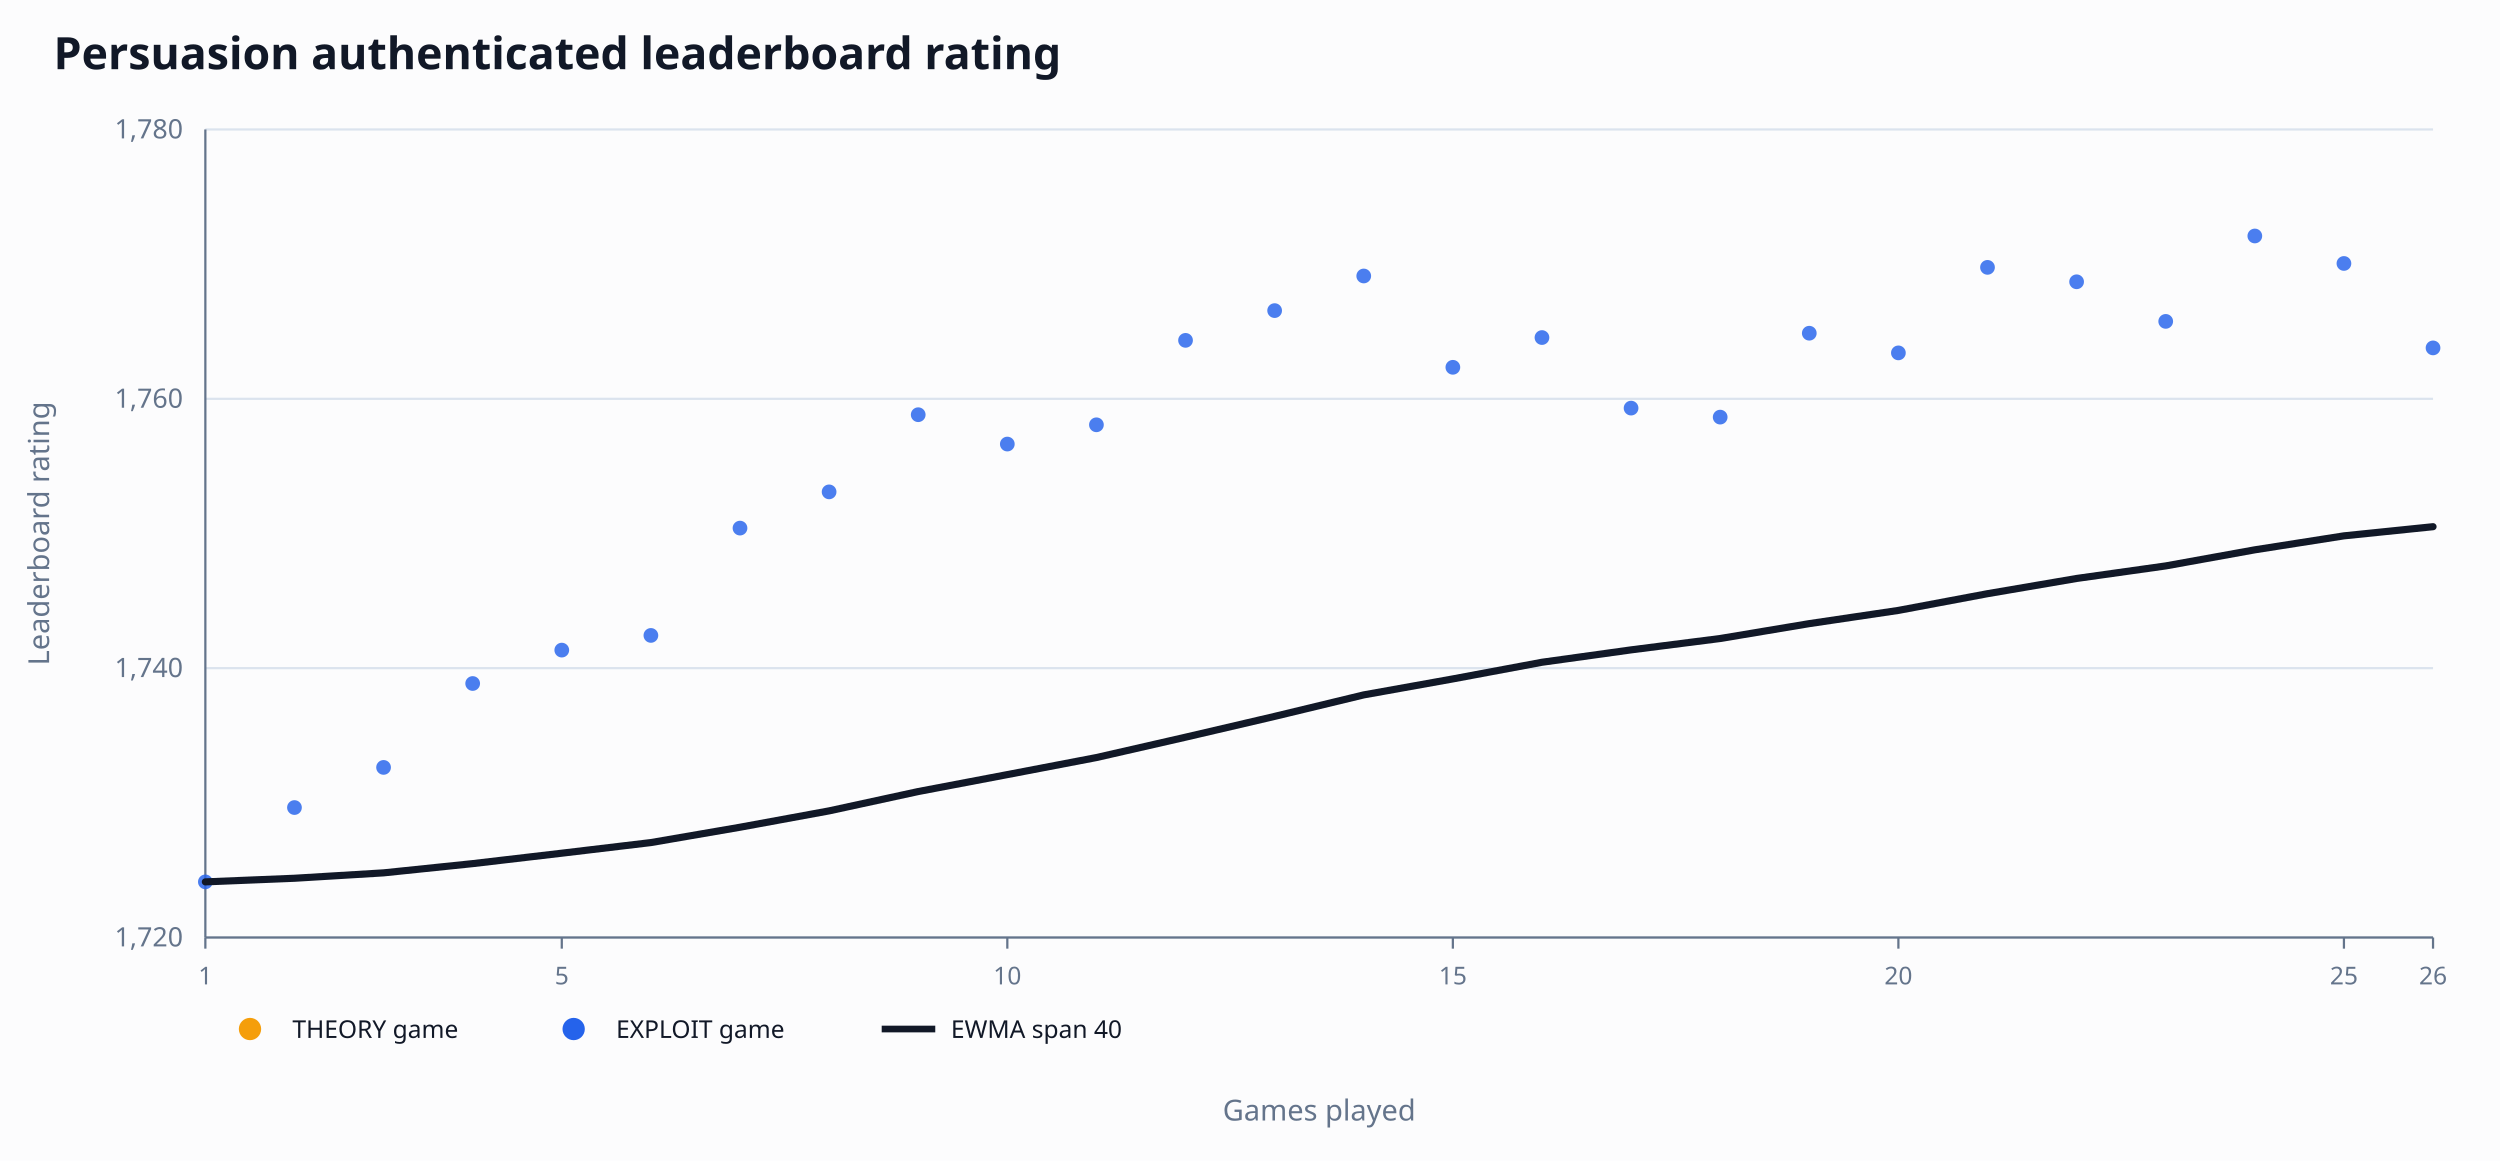
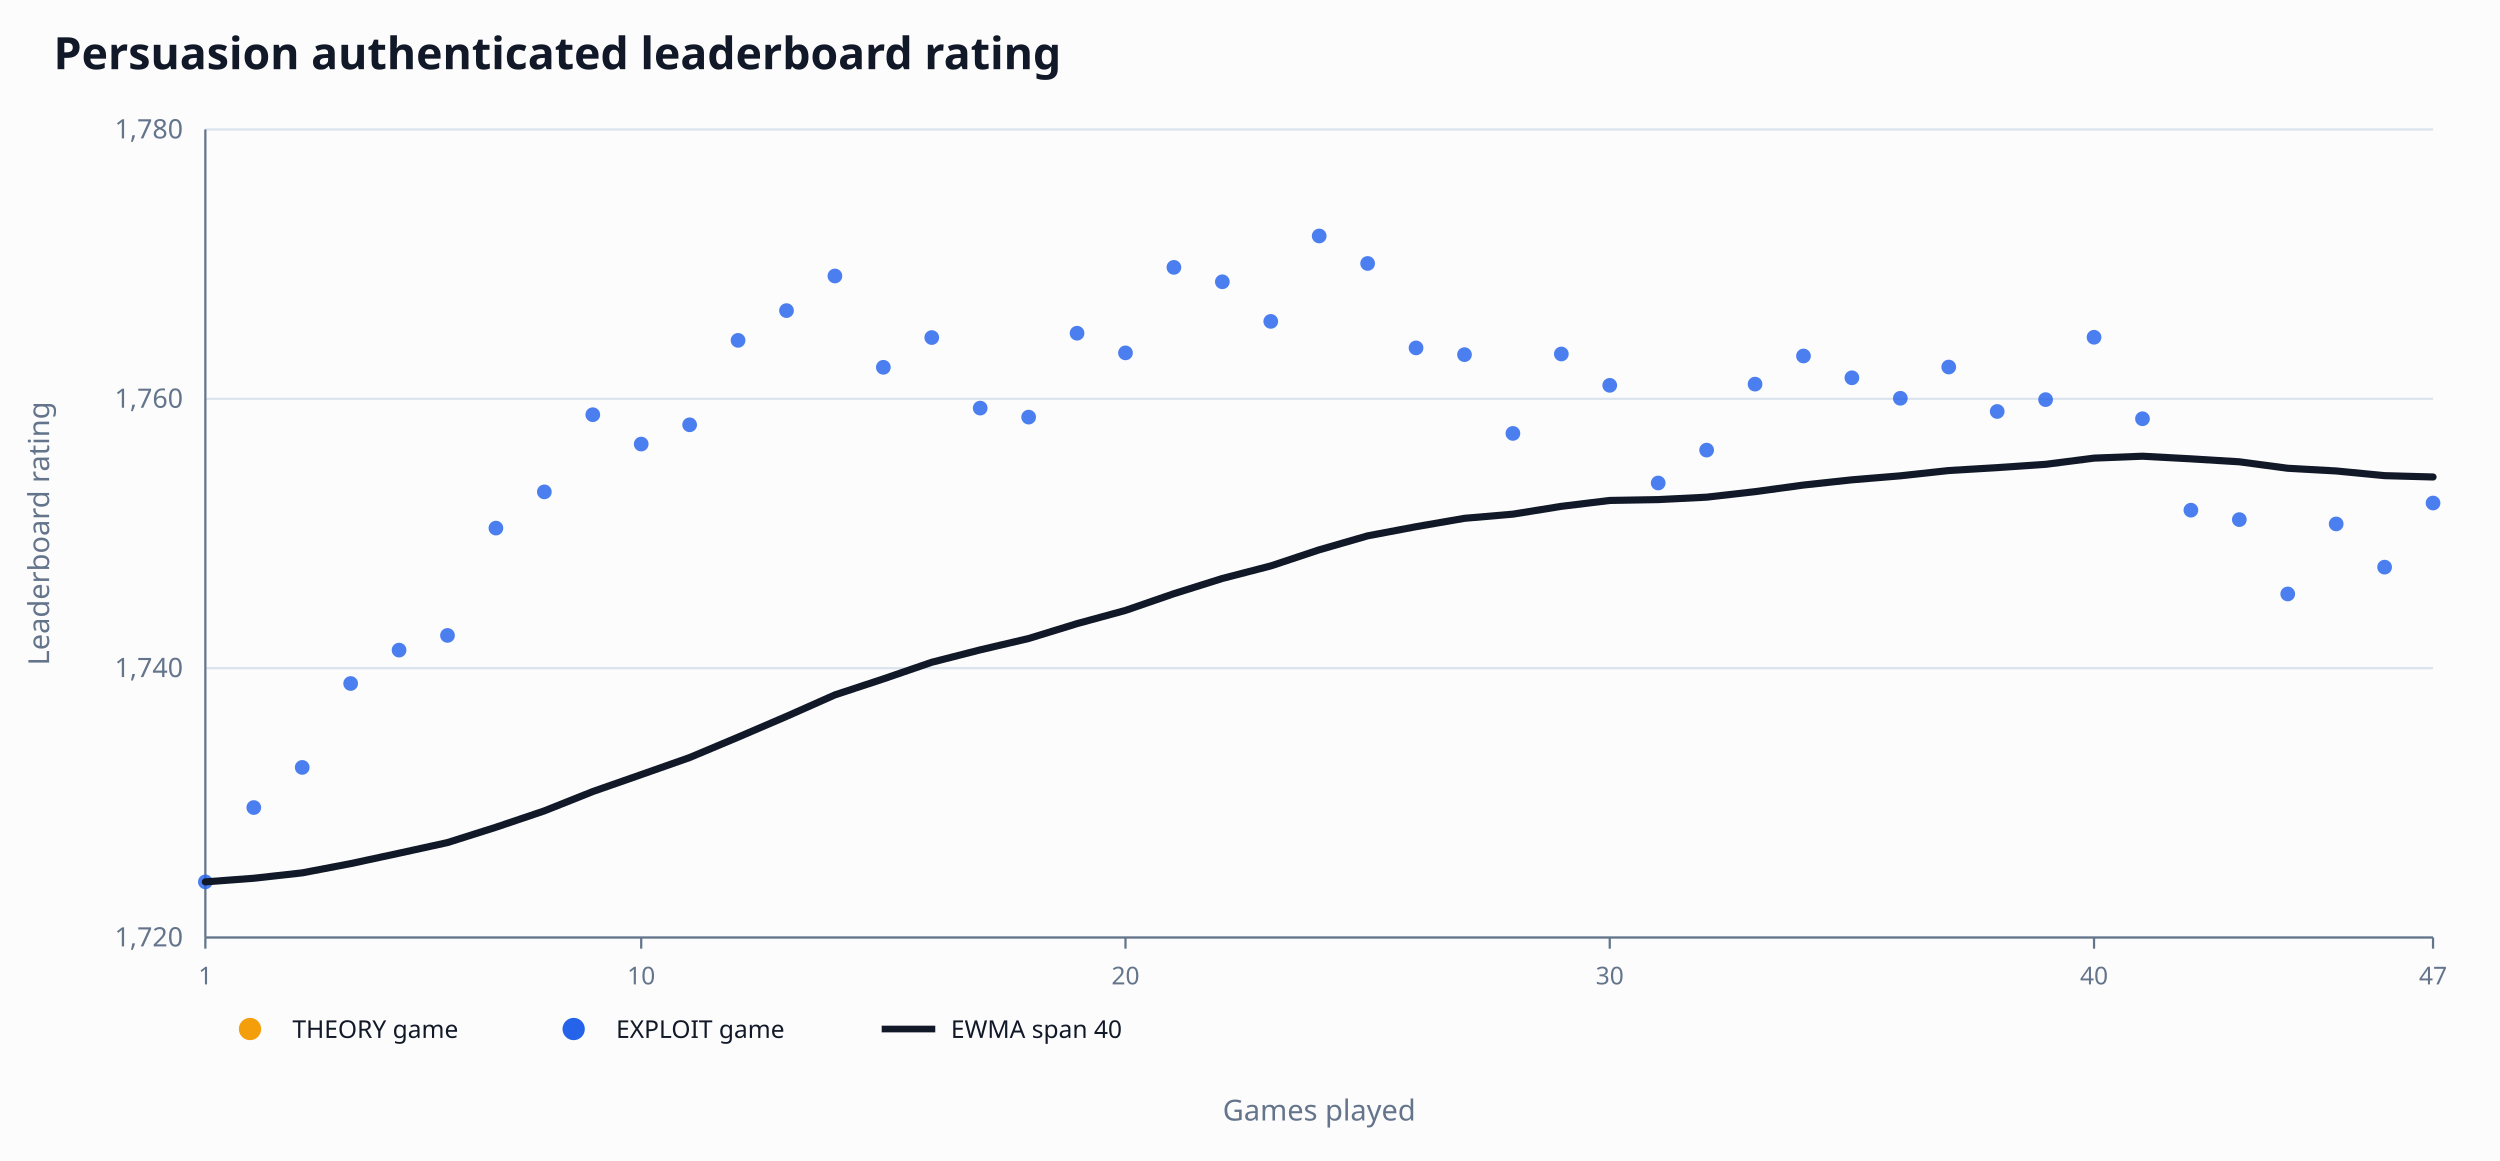
<svg xmlns="http://www.w3.org/2000/svg" width="1120" height="520" viewBox="0 0 1120 520">
  <rect width="100%" height="100%" fill="#fcfcfd" />
  <text x="24" y="31" font-family="system-ui,sans-serif" font-size="20" font-weight="700" fill="#111827">Persuasion authenticated leaderboard rating</text>
  <line x1="92" y1="420.00" x2="1090" y2="420.00" stroke="#dbe3ee" stroke-width="1" />
  <text x="82" y="424.00" text-anchor="end" font-family="system-ui,sans-serif" font-size="12" fill="#64748b">1,720</text>
  <line x1="92" y1="299.33" x2="1090" y2="299.33" stroke="#dbe3ee" stroke-width="1" />
  <text x="82" y="303.33" text-anchor="end" font-family="system-ui,sans-serif" font-size="12" fill="#64748b">1,740</text>
  <line x1="92" y1="178.67" x2="1090" y2="178.67" stroke="#dbe3ee" stroke-width="1" />
  <text x="82" y="182.67" text-anchor="end" font-family="system-ui,sans-serif" font-size="12" fill="#64748b">1,760</text>
  <line x1="92" y1="58.00" x2="1090" y2="58.00" stroke="#dbe3ee" stroke-width="1" />
  <text x="82" y="62.00" text-anchor="end" font-family="system-ui,sans-serif" font-size="12" fill="#64748b">1,780</text>
  <line x1="92.00" y1="420" x2="92.00" y2="425" stroke="#64748b" />
  <text x="92.00" y="441" text-anchor="middle" font-family="system-ui,sans-serif" font-size="11" fill="#64748b">1</text>
-   <line x1="251.68" y1="420" x2="251.68" y2="425" stroke="#64748b" />
-   <text x="251.68" y="441" text-anchor="middle" font-family="system-ui,sans-serif" font-size="11" fill="#64748b">5</text>
-   <line x1="451.28" y1="420" x2="451.28" y2="425" stroke="#64748b" />
-   <text x="451.28" y="441" text-anchor="middle" font-family="system-ui,sans-serif" font-size="11" fill="#64748b">10</text>
-   <line x1="650.88" y1="420" x2="650.88" y2="425" stroke="#64748b" />
-   <text x="650.88" y="441" text-anchor="middle" font-family="system-ui,sans-serif" font-size="11" fill="#64748b">15</text>
-   <line x1="850.48" y1="420" x2="850.48" y2="425" stroke="#64748b" />
-   <text x="850.48" y="441" text-anchor="middle" font-family="system-ui,sans-serif" font-size="11" fill="#64748b">20</text>
-   <line x1="1050.08" y1="420" x2="1050.08" y2="425" stroke="#64748b" />
-   <text x="1050.08" y="441" text-anchor="middle" font-family="system-ui,sans-serif" font-size="11" fill="#64748b">25</text>
+   <line x1="287.26" y1="420" x2="287.26" y2="425" stroke="#64748b" />
+   <text x="287.26" y="441" text-anchor="middle" font-family="system-ui,sans-serif" font-size="11" fill="#64748b">10</text>
+   <line x1="504.22" y1="420" x2="504.22" y2="425" stroke="#64748b" />
+   <text x="504.22" y="441" text-anchor="middle" font-family="system-ui,sans-serif" font-size="11" fill="#64748b">20</text>
+   <line x1="721.17" y1="420" x2="721.17" y2="425" stroke="#64748b" />
+   <text x="721.17" y="441" text-anchor="middle" font-family="system-ui,sans-serif" font-size="11" fill="#64748b">30</text>
+   <line x1="938.13" y1="420" x2="938.13" y2="425" stroke="#64748b" />
+   <text x="938.13" y="441" text-anchor="middle" font-family="system-ui,sans-serif" font-size="11" fill="#64748b">40</text>
  <line x1="1090.00" y1="420" x2="1090.00" y2="425" stroke="#64748b" />
-   <text x="1090.00" y="441" text-anchor="middle" font-family="system-ui,sans-serif" font-size="11" fill="#64748b">26</text>
+   <text x="1090.00" y="441" text-anchor="middle" font-family="system-ui,sans-serif" font-size="11" fill="#64748b">47</text>
  <line x1="92" y1="58" x2="92" y2="420" stroke="#64748b" />
  <line x1="92" y1="420" x2="1090" y2="420" stroke="#64748b" />
  <text x="591.00" y="502" text-anchor="middle" font-family="system-ui,sans-serif" font-size="13" fill="#64748b">Games played</text>
  <text x="22" y="239.00" text-anchor="middle" transform="rotate(-90 22 239.00)" font-family="system-ui,sans-serif" font-size="13" fill="#64748b">Leaderboard rating</text>
  <circle cx="92.00" cy="395.08" r="3.3" fill="#2563eb" opacity="0.82" />
-   <circle cx="131.92" cy="361.78" r="3.3" fill="#2563eb" opacity="0.82" />
-   <circle cx="171.84" cy="343.80" r="3.3" fill="#2563eb" opacity="0.82" />
-   <circle cx="211.76" cy="306.21" r="3.3" fill="#2563eb" opacity="0.82" />
-   <circle cx="251.68" cy="291.25" r="3.3" fill="#2563eb" opacity="0.82" />
-   <circle cx="291.60" cy="284.67" r="3.3" fill="#2563eb" opacity="0.82" />
-   <circle cx="331.52" cy="236.59" r="3.3" fill="#2563eb" opacity="0.82" />
-   <circle cx="371.44" cy="220.36" r="3.3" fill="#2563eb" opacity="0.82" />
-   <circle cx="411.36" cy="185.79" r="3.3" fill="#2563eb" opacity="0.82" />
-   <circle cx="451.28" cy="198.94" r="3.3" fill="#2563eb" opacity="0.82" />
-   <circle cx="491.20" cy="190.31" r="3.3" fill="#2563eb" opacity="0.82" />
-   <circle cx="531.12" cy="152.48" r="3.3" fill="#2563eb" opacity="0.82" />
-   <circle cx="571.04" cy="139.15" r="3.3" fill="#2563eb" opacity="0.82" />
-   <circle cx="610.96" cy="123.64" r="3.3" fill="#2563eb" opacity="0.82" />
-   <circle cx="650.88" cy="164.55" r="3.3" fill="#2563eb" opacity="0.82" />
-   <circle cx="690.80" cy="151.22" r="3.3" fill="#2563eb" opacity="0.82" />
-   <circle cx="730.72" cy="182.83" r="3.3" fill="#2563eb" opacity="0.82" />
-   <circle cx="770.64" cy="186.87" r="3.3" fill="#2563eb" opacity="0.82" />
-   <circle cx="810.56" cy="149.28" r="3.3" fill="#2563eb" opacity="0.82" />
-   <circle cx="850.48" cy="158.09" r="3.3" fill="#2563eb" opacity="0.82" />
-   <circle cx="890.40" cy="119.78" r="3.3" fill="#2563eb" opacity="0.82" />
-   <circle cx="930.32" cy="126.24" r="3.3" fill="#2563eb" opacity="0.82" />
-   <circle cx="970.24" cy="143.98" r="3.3" fill="#2563eb" opacity="0.82" />
-   <circle cx="1010.16" cy="105.72" r="3.3" fill="#2563eb" opacity="0.82" />
-   <circle cx="1050.08" cy="118.03" r="3.3" fill="#2563eb" opacity="0.82" />
-   <circle cx="1090.00" cy="155.86" r="3.3" fill="#2563eb" opacity="0.82" />
-   <polyline points="92.00,395.08 131.92,393.46 171.84,391.04 211.76,386.90 251.68,382.23 291.60,377.47 331.52,370.60 371.44,363.27 411.36,354.61 451.28,347.02 491.20,339.38 531.12,330.26 571.04,320.94 610.96,311.31 650.88,304.15 690.80,296.69 730.72,291.14 770.64,286.05 810.56,279.38 850.48,273.46 890.40,265.97 930.32,259.15 970.24,253.53 1010.16,246.32 1050.08,240.06 1090.00,235.96" fill="none" stroke="#111827" stroke-width="3.2" stroke-linejoin="round" stroke-linecap="round" />
+   <circle cx="113.70" cy="361.78" r="3.3" fill="#2563eb" opacity="0.82" />
+   <circle cx="135.39" cy="343.80" r="3.3" fill="#2563eb" opacity="0.82" />
+   <circle cx="157.09" cy="306.21" r="3.3" fill="#2563eb" opacity="0.82" />
+   <circle cx="178.78" cy="291.25" r="3.3" fill="#2563eb" opacity="0.82" />
+   <circle cx="200.48" cy="284.67" r="3.3" fill="#2563eb" opacity="0.82" />
+   <circle cx="222.17" cy="236.59" r="3.3" fill="#2563eb" opacity="0.82" />
+   <circle cx="243.87" cy="220.36" r="3.3" fill="#2563eb" opacity="0.82" />
+   <circle cx="265.57" cy="185.79" r="3.3" fill="#2563eb" opacity="0.82" />
+   <circle cx="287.26" cy="198.94" r="3.3" fill="#2563eb" opacity="0.82" />
+   <circle cx="308.96" cy="190.31" r="3.3" fill="#2563eb" opacity="0.82" />
+   <circle cx="330.65" cy="152.48" r="3.3" fill="#2563eb" opacity="0.82" />
+   <circle cx="352.35" cy="139.15" r="3.3" fill="#2563eb" opacity="0.82" />
+   <circle cx="374.04" cy="123.64" r="3.3" fill="#2563eb" opacity="0.82" />
+   <circle cx="395.74" cy="164.55" r="3.3" fill="#2563eb" opacity="0.82" />
+   <circle cx="417.43" cy="151.22" r="3.3" fill="#2563eb" opacity="0.82" />
+   <circle cx="439.13" cy="182.83" r="3.3" fill="#2563eb" opacity="0.82" />
+   <circle cx="460.83" cy="186.87" r="3.3" fill="#2563eb" opacity="0.82" />
+   <circle cx="482.52" cy="149.28" r="3.3" fill="#2563eb" opacity="0.82" />
+   <circle cx="504.22" cy="158.09" r="3.3" fill="#2563eb" opacity="0.82" />
+   <circle cx="525.91" cy="119.78" r="3.3" fill="#2563eb" opacity="0.82" />
+   <circle cx="547.61" cy="126.24" r="3.3" fill="#2563eb" opacity="0.82" />
+   <circle cx="569.30" cy="143.98" r="3.3" fill="#2563eb" opacity="0.82" />
+   <circle cx="591.00" cy="105.72" r="3.3" fill="#2563eb" opacity="0.82" />
+   <circle cx="612.70" cy="118.03" r="3.3" fill="#2563eb" opacity="0.82" />
+   <circle cx="634.39" cy="155.86" r="3.3" fill="#2563eb" opacity="0.82" />
+   <circle cx="656.09" cy="158.88" r="3.3" fill="#2563eb" opacity="0.82" />
+   <circle cx="677.78" cy="194.17" r="3.3" fill="#2563eb" opacity="0.82" />
+   <circle cx="699.48" cy="158.58" r="3.3" fill="#2563eb" opacity="0.82" />
+   <circle cx="721.17" cy="172.63" r="3.3" fill="#2563eb" opacity="0.82" />
+   <circle cx="742.87" cy="216.38" r="3.3" fill="#2563eb" opacity="0.82" />
+   <circle cx="764.57" cy="201.65" r="3.3" fill="#2563eb" opacity="0.82" />
+   <circle cx="786.26" cy="172.09" r="3.3" fill="#2563eb" opacity="0.82" />
+   <circle cx="807.96" cy="159.48" r="3.3" fill="#2563eb" opacity="0.82" />
+   <circle cx="829.65" cy="169.25" r="3.3" fill="#2563eb" opacity="0.82" />
+   <circle cx="851.35" cy="178.43" r="3.3" fill="#2563eb" opacity="0.82" />
+   <circle cx="873.04" cy="164.43" r="3.3" fill="#2563eb" opacity="0.82" />
+   <circle cx="894.74" cy="184.34" r="3.3" fill="#2563eb" opacity="0.82" />
+   <circle cx="916.43" cy="179.03" r="3.3" fill="#2563eb" opacity="0.82" />
+   <circle cx="938.13" cy="151.09" r="3.3" fill="#2563eb" opacity="0.82" />
+   <circle cx="959.83" cy="187.60" r="3.3" fill="#2563eb" opacity="0.82" />
+   <circle cx="981.52" cy="228.56" r="3.3" fill="#2563eb" opacity="0.82" />
+   <circle cx="1003.22" cy="232.79" r="3.3" fill="#2563eb" opacity="0.82" />
+   <circle cx="1024.91" cy="266.09" r="3.3" fill="#2563eb" opacity="0.82" />
+   <circle cx="1046.61" cy="234.72" r="3.3" fill="#2563eb" opacity="0.82" />
+   <circle cx="1068.30" cy="254.08" r="3.3" fill="#2563eb" opacity="0.82" />
+   <circle cx="1090.00" cy="225.36" r="3.3" fill="#2563eb" opacity="0.82" />
+   <polyline points="92.00,395.08 113.70,393.46 135.39,391.04 157.09,386.90 178.78,382.23 200.48,377.47 222.17,370.60 243.87,363.27 265.57,354.61 287.26,347.02 308.96,339.38 330.65,330.26 352.35,320.94 374.04,311.31 395.74,304.15 417.43,296.69 439.13,291.14 460.83,286.05 482.52,279.38 504.22,273.46 525.91,265.97 547.61,259.15 569.30,253.53 591.00,246.32 612.70,240.06 634.39,235.96 656.09,232.20 677.78,230.34 699.48,226.84 721.17,224.20 742.87,223.82 764.57,222.73 786.26,220.26 807.96,217.30 829.65,214.96 851.35,213.17 873.04,210.80 894.74,209.50 916.43,208.02 938.13,205.24 959.83,204.38 981.52,205.56 1003.22,206.89 1024.91,209.78 1046.61,210.99 1068.30,213.09 1090.00,213.69" fill="none" stroke="#111827" stroke-width="3.2" stroke-linejoin="round" stroke-linecap="round" />
  <circle cx="112" cy="461" r="5" fill="#f59e0b" />
  <text x="131" y="465" font-family="system-ui,sans-serif" font-size="11" fill="#111827">THEORY game</text>
  <circle cx="257" cy="461" r="5" fill="#2563eb" />
  <text x="276" y="465" font-family="system-ui,sans-serif" font-size="11" fill="#111827">EXPLOIT game</text>
  <line x1="395" y1="461" x2="419" y2="461" stroke="#111827" stroke-width="3" />
  <text x="426" y="465" font-family="system-ui,sans-serif" font-size="11" fill="#111827">EWMA span 40</text>
</svg>
